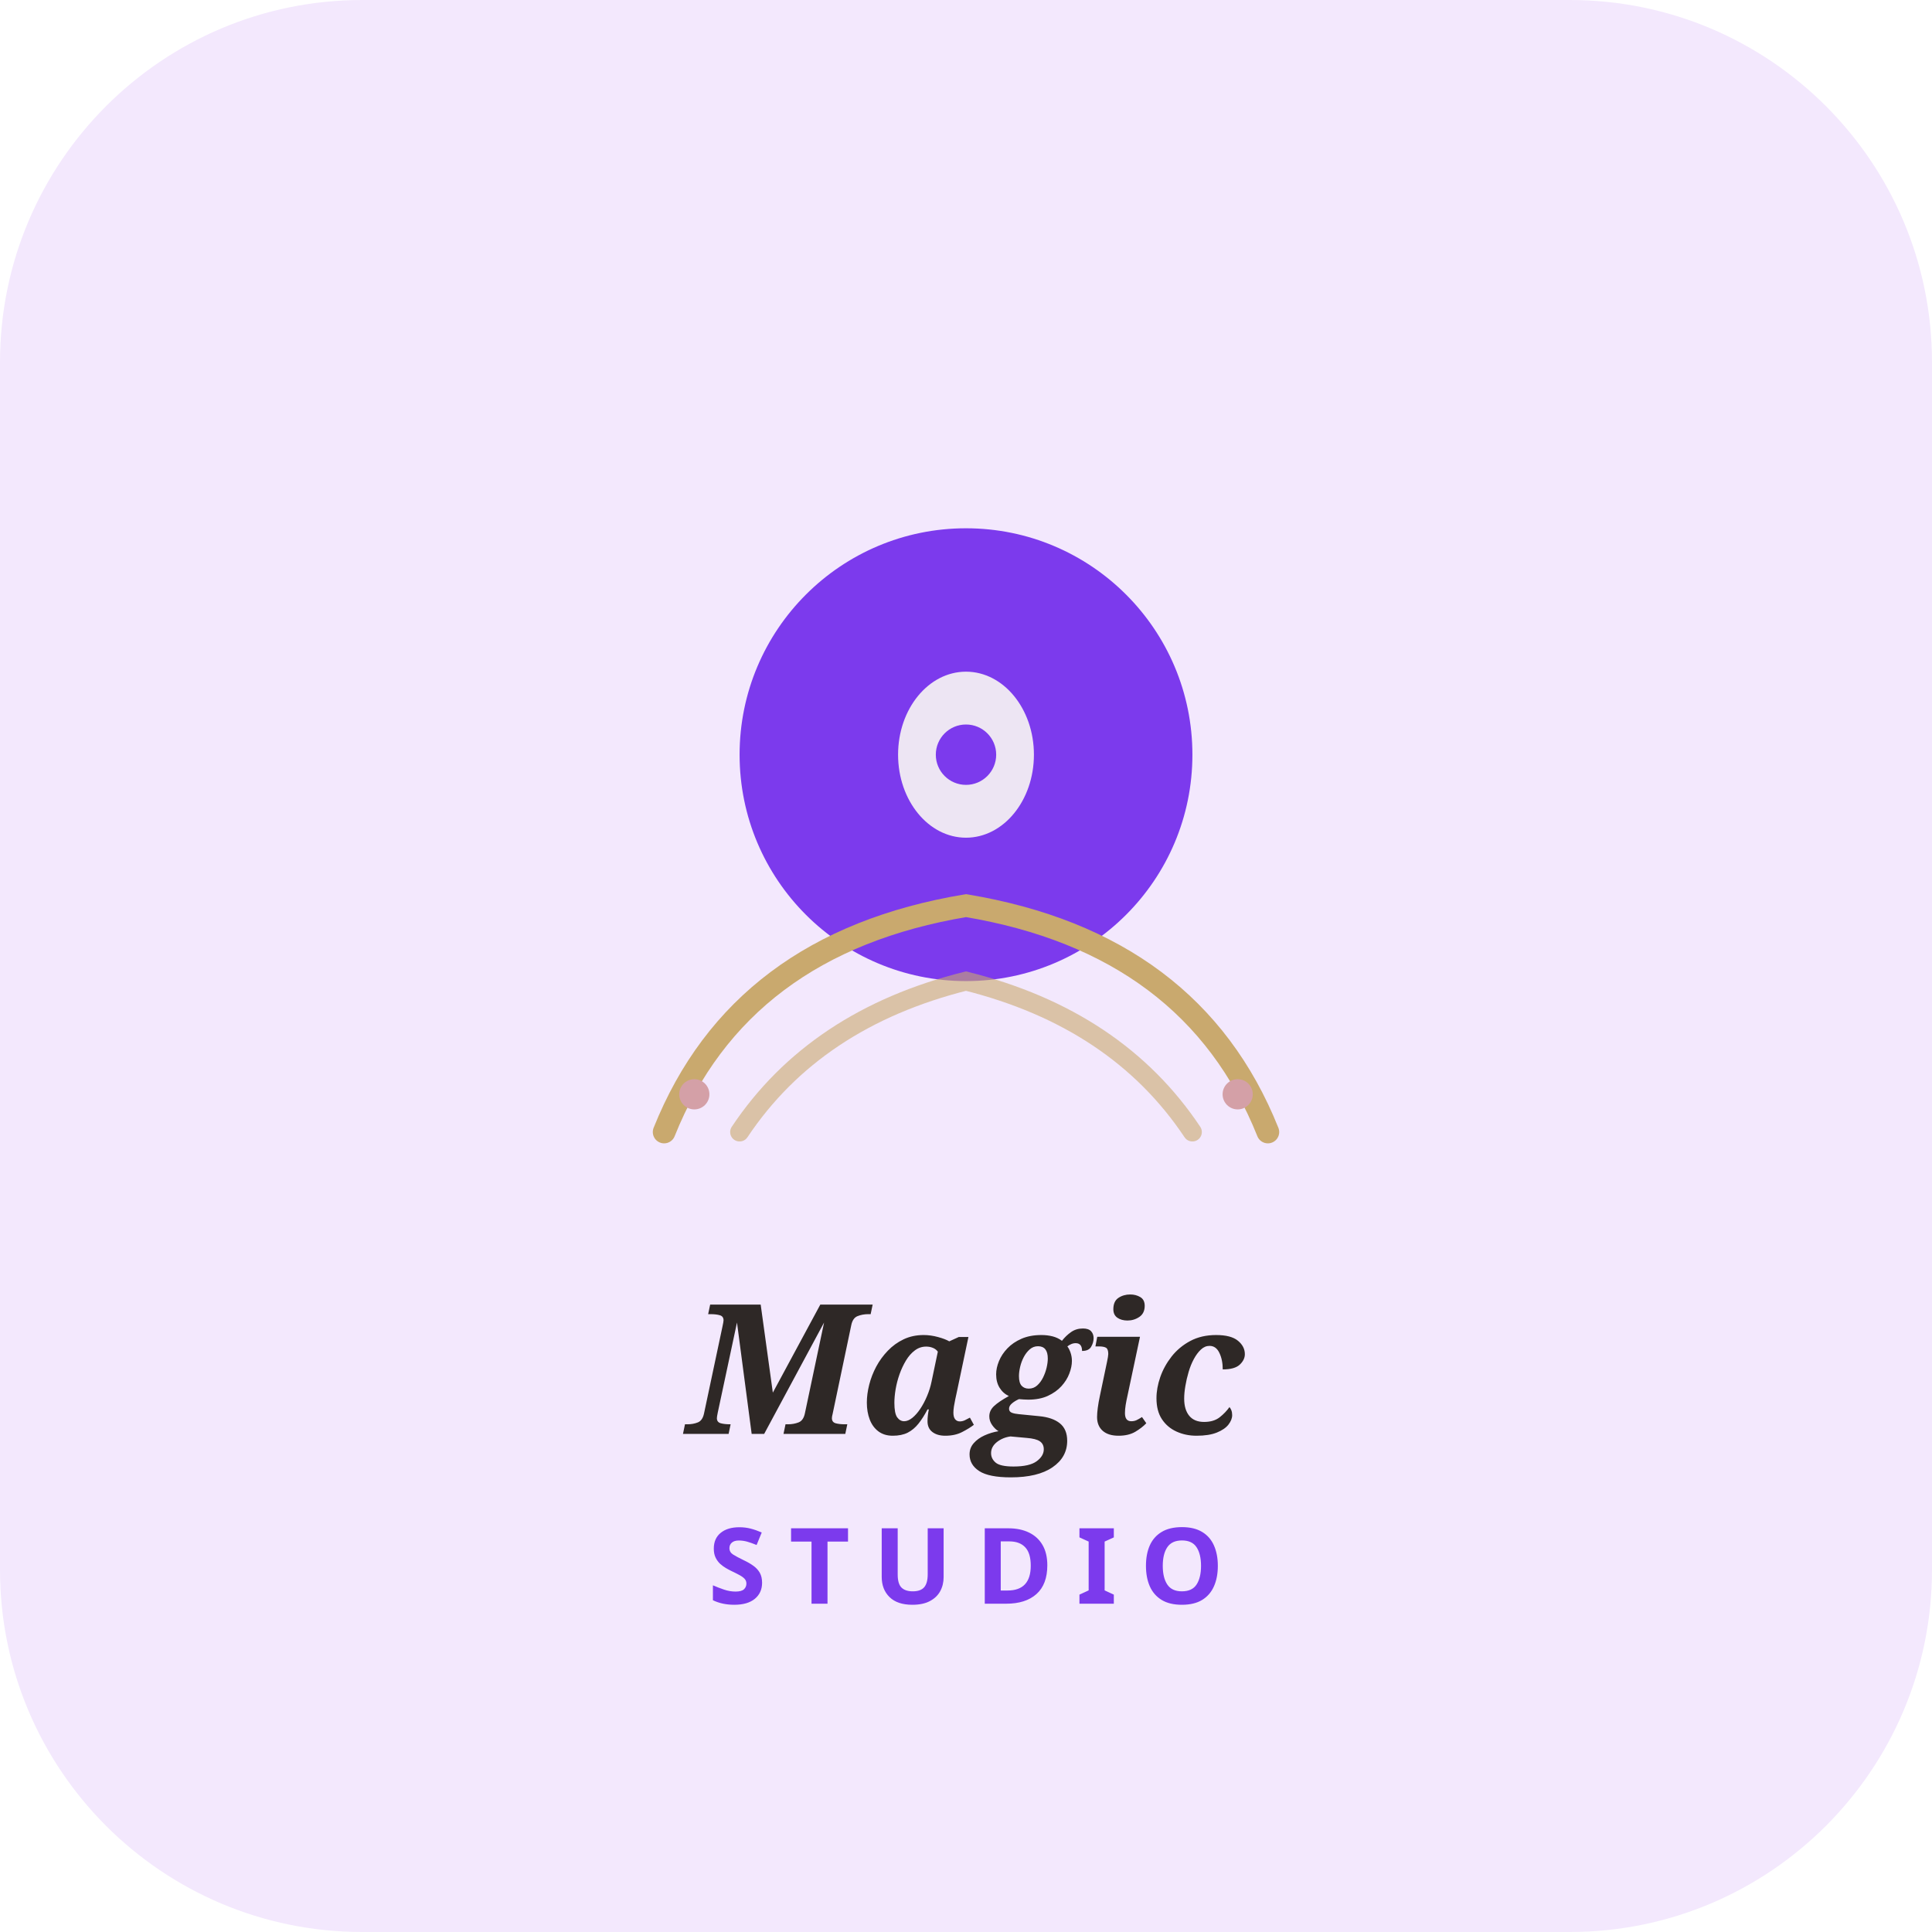
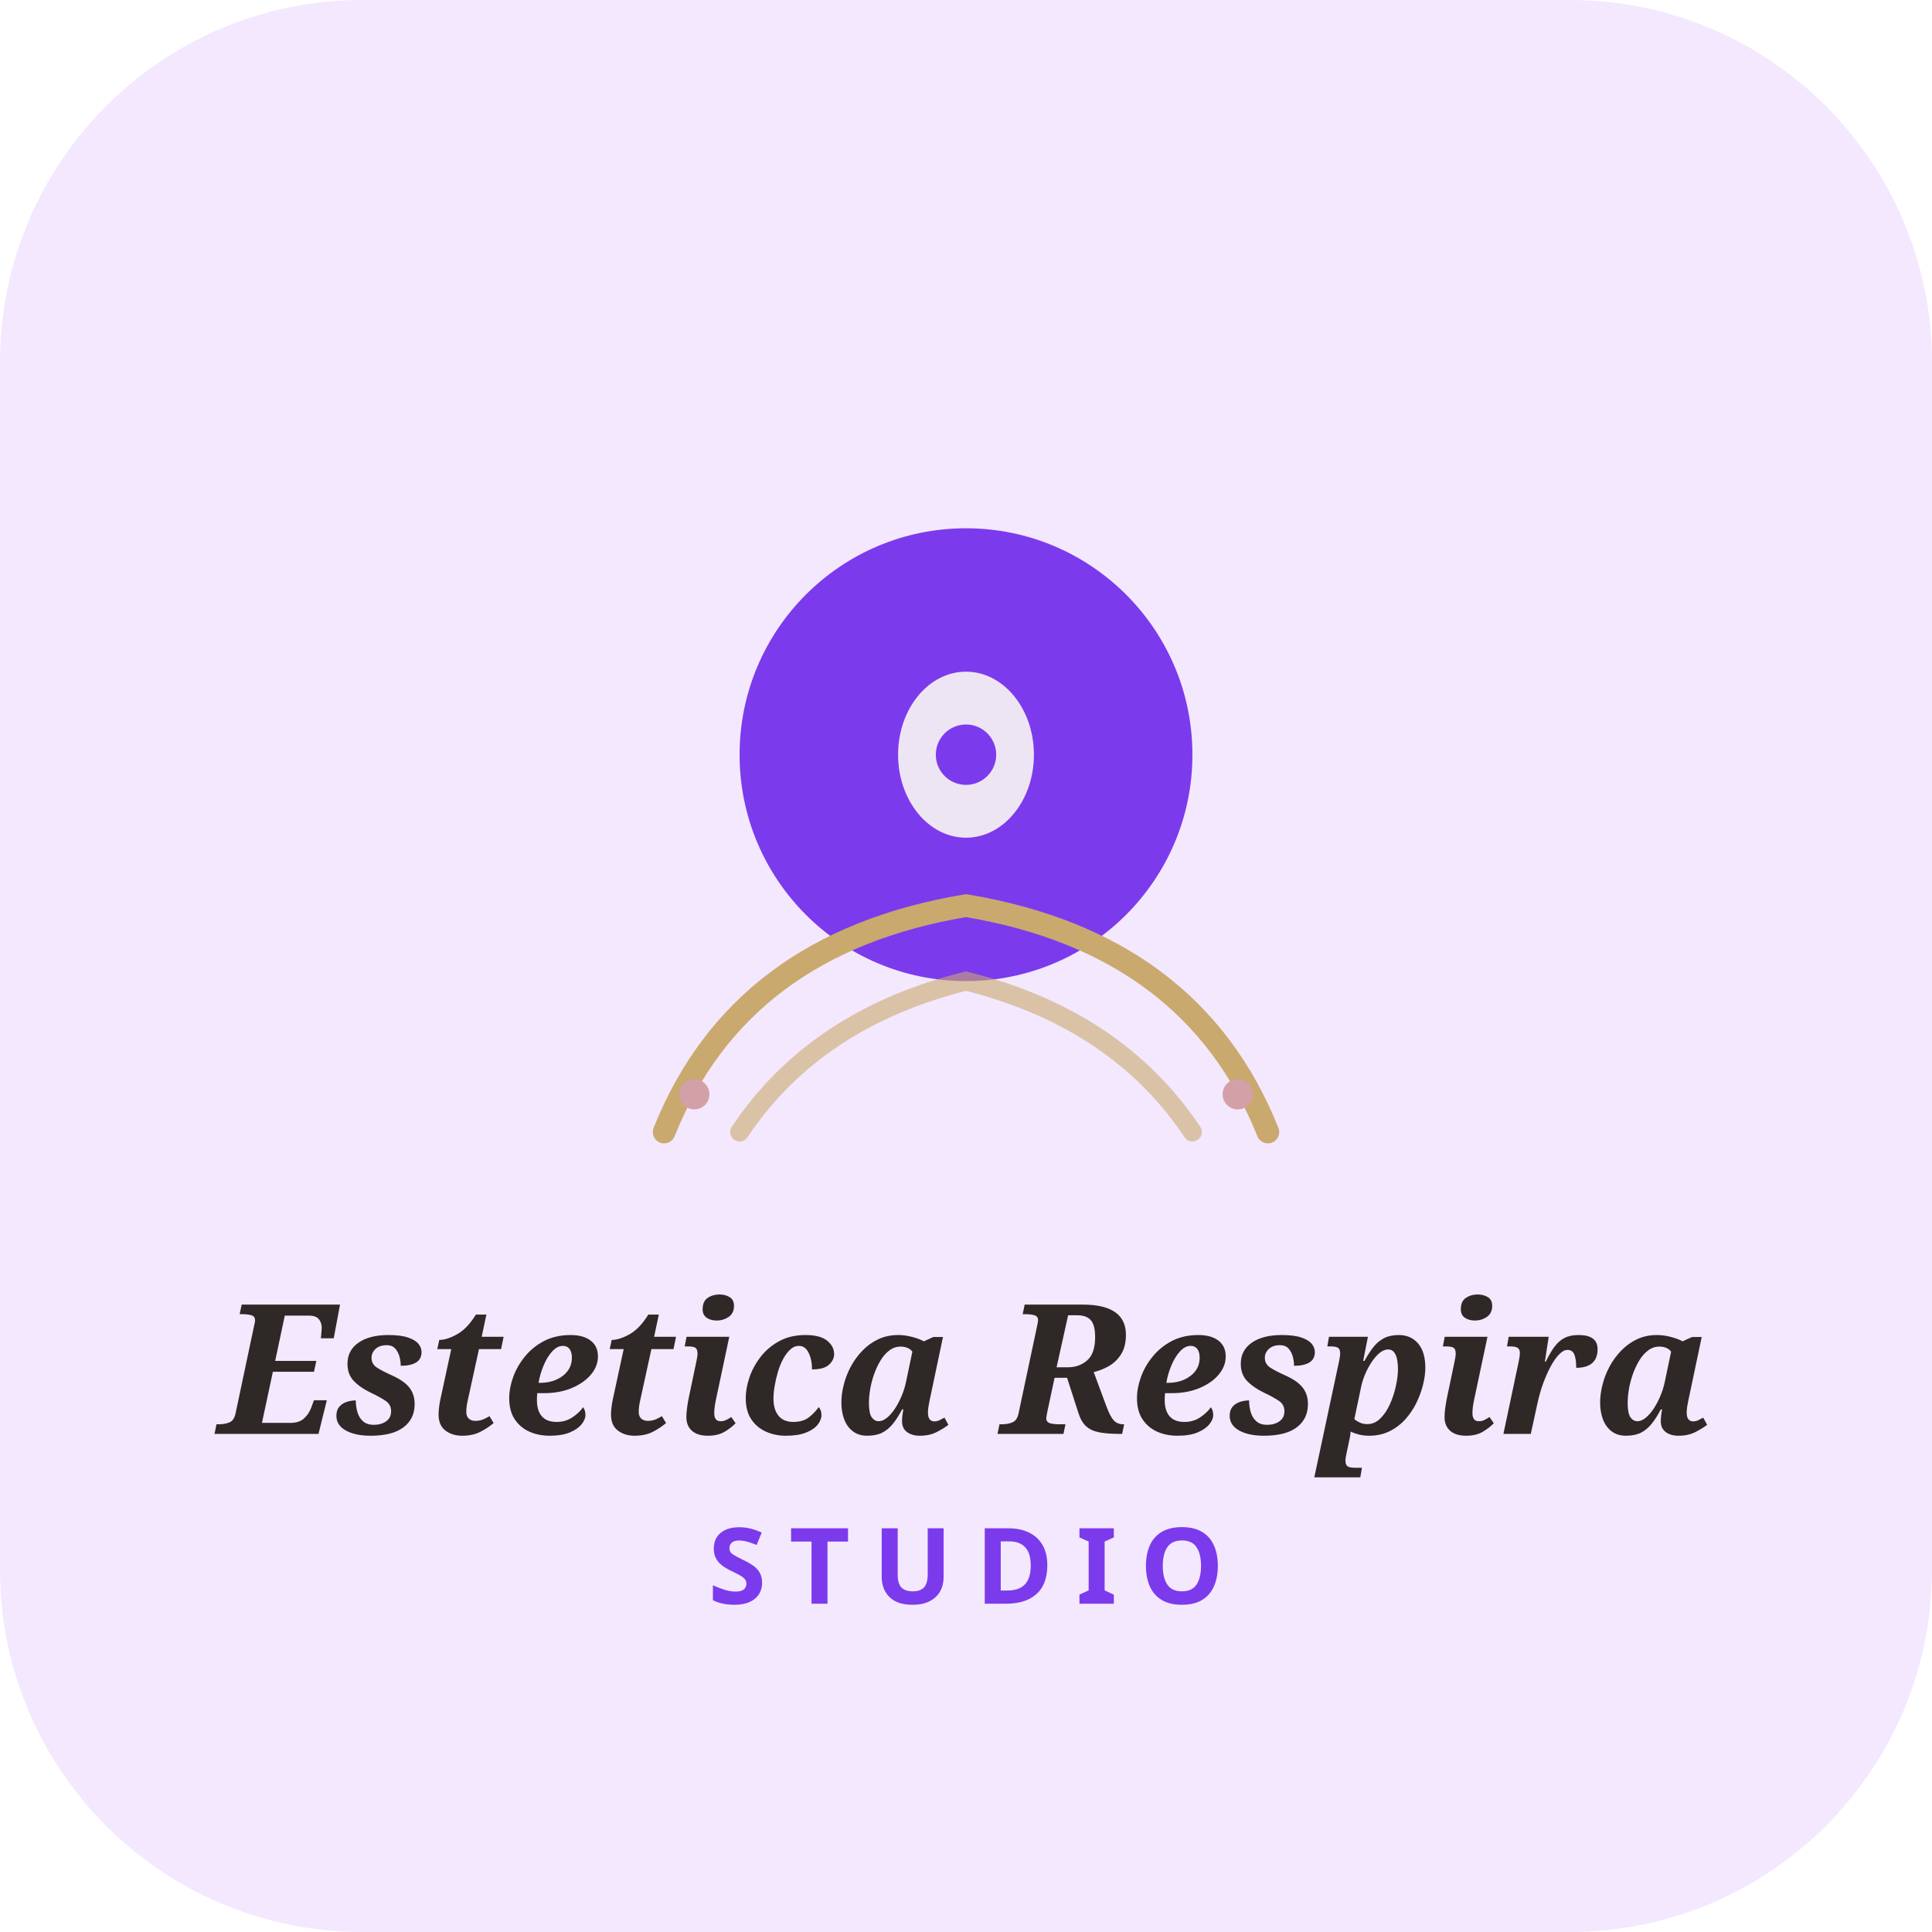
<svg xmlns="http://www.w3.org/2000/svg" viewBox="0 0 512 512">
  <defs>
    <linearGradient id="bg" x1="0" y1="0" x2="1" y2="1">
      <stop offset="0%" stop-color="#f3e8fd" />
      <stop offset="100%" stop-color="#f3e8fd" />
    </linearGradient>
  </defs>
  <rect width="512" height="512" rx="96" fill="url(#bg)" />
  <g transform="translate(256,260)">
    <circle cx="0" cy="-60" r="60" fill="#7c3aed" />
    <ellipse cx="0" cy="-60" rx="18" ry="22" fill="#faf7f4" opacity="0.9" />
    <circle cx="0" cy="-60" r="8" fill="#7c3aed" />
    <path d="M-80,40 Q-60,-10 0,-20 Q60,-10 80,40" fill="none" stroke="#c9a96e" stroke-width="6" stroke-linecap="round" />
    <path d="M-60,40 Q-40,10 0,0 Q40,10 60,40" fill="none" stroke="#c9a96e" stroke-width="5" stroke-linecap="round" opacity="0.6" />
    <circle cx="-72" cy="30" r="4" fill="#d4a0a7" />
    <circle cx="72" cy="30" r="4" fill="#d4a0a7" />
-     <text x="0" y="120" text-anchor="middle" font-family="serif" font-size="48" font-style="italic" font-weight="600" fill="#2e2826">Magic</text>
+     <text x="0" y="120" text-anchor="middle" font-family="serif" font-size="48" font-style="italic" font-weight="600" fill="#2e2826">Estetica Respira</text>
    <text x="0" y="165" text-anchor="middle" font-family="sans-serif" font-size="28" font-weight="700" fill="#7c3aed" letter-spacing="6">STUDIO</text>
  </g>
</svg>
